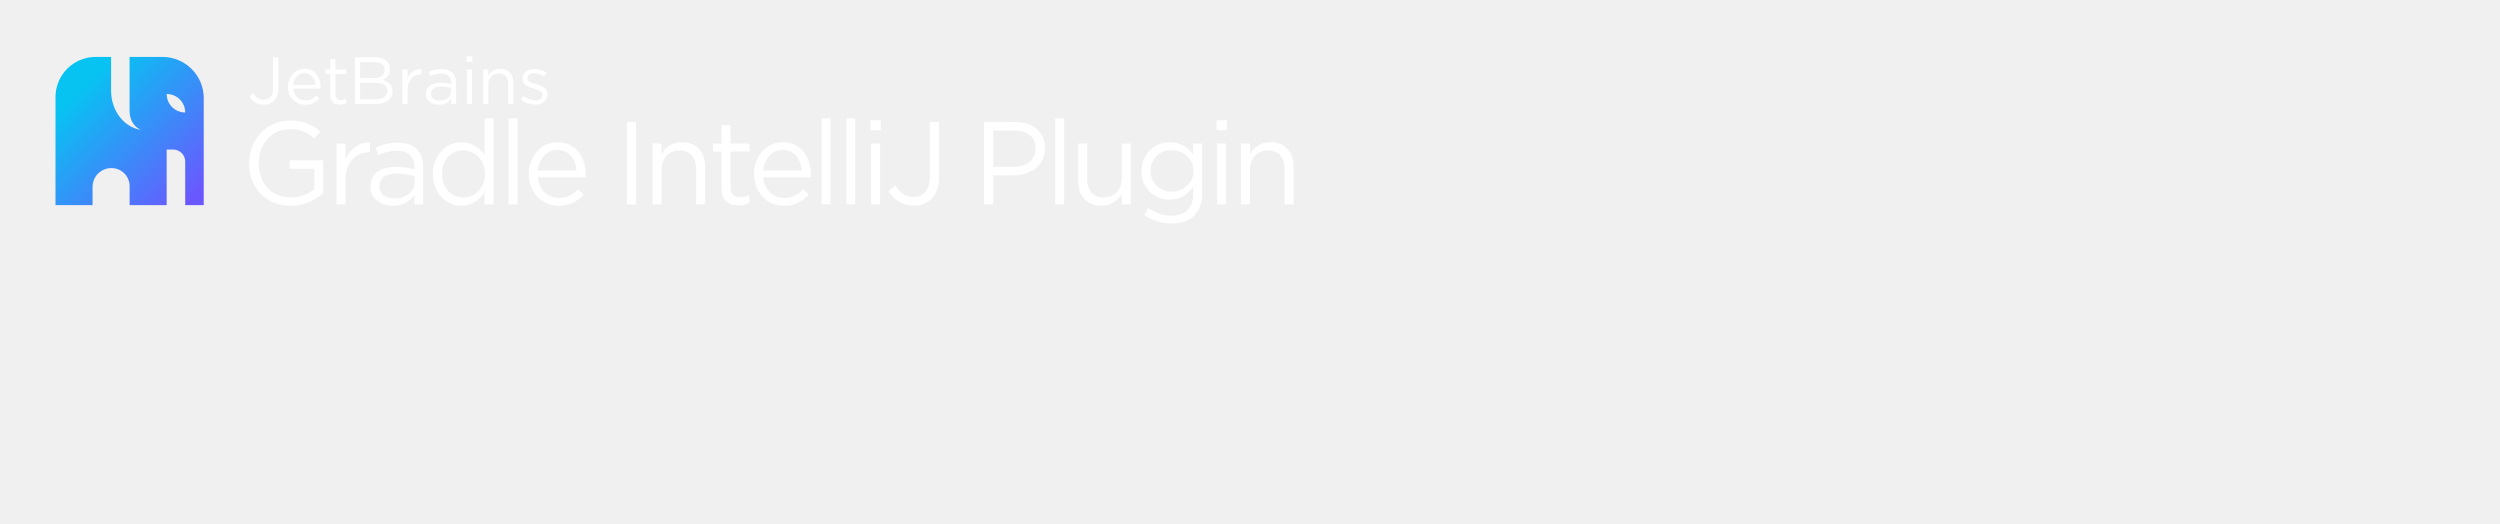
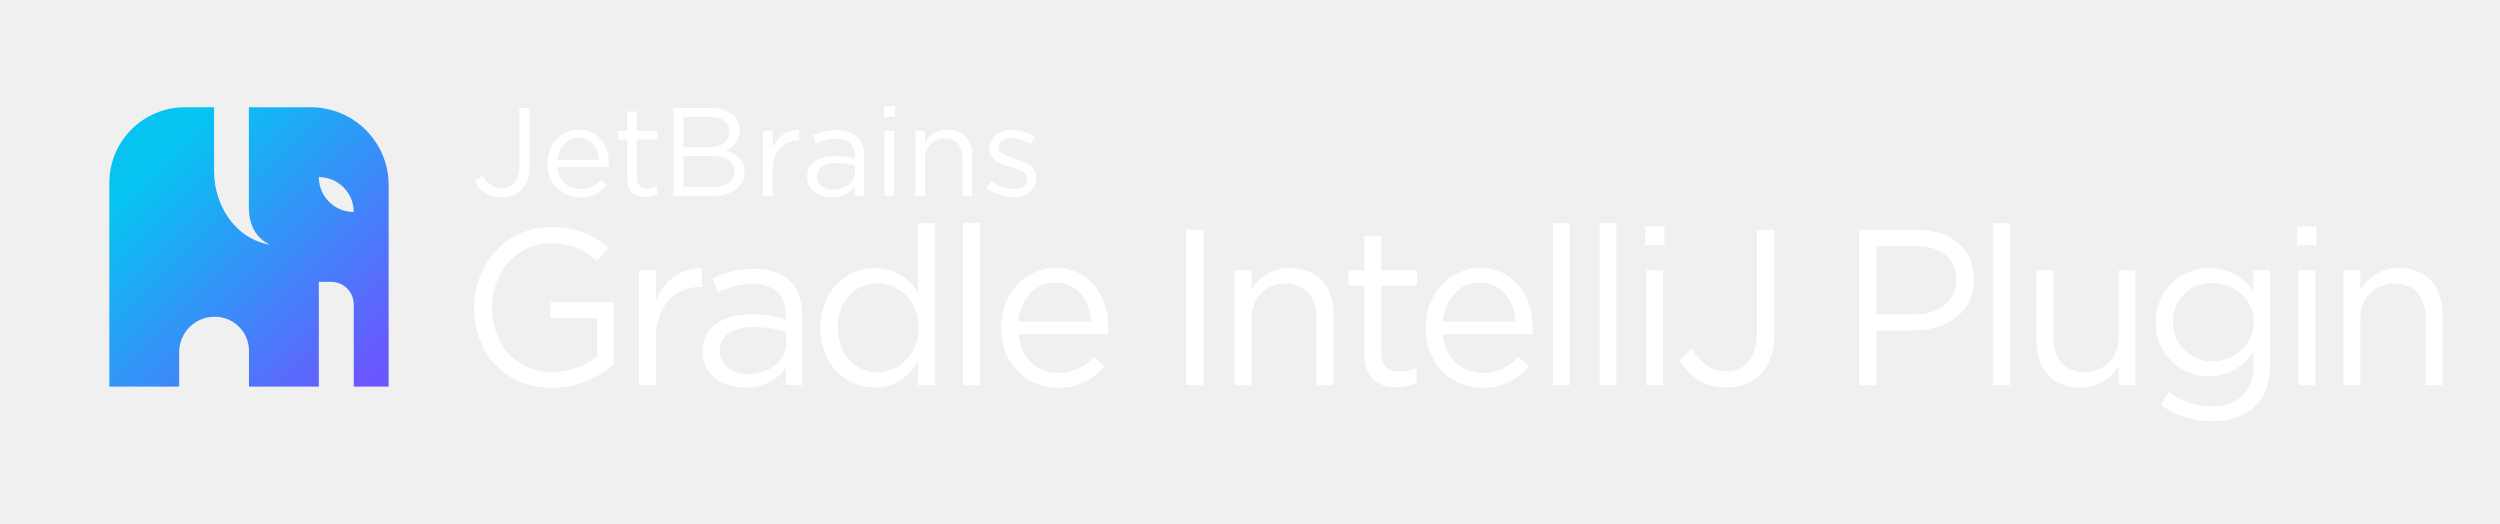
- <svg xmlns="http://www.w3.org/2000/svg" id="Layer_1" data-name="Layer 1" width="1012" height="212" viewBox="0 0 1012 212">
+ <svg xmlns="http://www.w3.org/2000/svg" id="Layer_1" data-name="Layer 1" width="2024" height="424" viewBox="0 0 535 112.5">
  <defs>
    <linearGradient id="linear-gradient" x1="22.229" y1="86.308" x2="76.814" y2="31.723" gradientTransform="matrix(1, 0, 0, -1, 0, 114)" gradientUnits="userSpaceOnUse">
      <stop offset="0.172" stop-color="#07c3f2" />
      <stop offset="1" stop-color="#6b57ff" />
    </linearGradient>
  </defs>
  <g id="Layer_1-2" data-name="Layer 1">
    <g>
      <g>
        <g>
          <path d="M100.848,66.149v-.095c0-9.153,6.634-17.257,16.514-17.257a17.221,17.221,0,0,1,12.279,4.433l-2.4,2.86a13.908,13.908,0,0,0-10.019-3.814c-7.293,0-12.515,6.246-12.515,13.682v.095c0,7.96,5.034,13.872,13.032,13.872a15.373,15.373,0,0,0,9.503-3.337V68.293H117.221V64.909H130.816V78.209a19.811,19.811,0,0,1-13.22,5.102C107.247,83.31,100.848,75.683,100.848,66.149Z" fill="#fff" />
          <path d="M136.231,58.091h3.623v6.436c1.787-4.1,5.316-7.055,9.927-6.865v3.956h-.283c-5.316,0-9.643,3.862-9.643,11.299V82.738h-3.623Z" fill="#fff" />
          <path d="M149.923,75.588v-.095c0-5.197,4.234-7.962,10.398-7.962a25.529,25.529,0,0,1,7.48,1.049V67.721c0-4.433-2.682-6.721-7.245-6.721a16.765,16.765,0,0,0-7.387,1.812l-1.082-3.004a19.873,19.873,0,0,1,8.845-2.049c3.435,0,6.069.905,7.857,2.717,1.647,1.669,2.493,4.053,2.493,7.199V82.738H167.801V79.02a10.613,10.613,0,0,1-8.798,4.242C154.487,83.262,149.923,80.641,149.923,75.588Zm17.925-1.907V71.297a25.039,25.039,0,0,0-7.151-1.049c-4.564,0-7.104,2.002-7.104,5.1v.095c0,3.099,2.823,4.911,6.116,4.911C164.178,80.355,167.848,77.59,167.848,73.681Z" fill="#fff" />
          <path d="M175.238,70.486V70.391c0-8.056,5.786-12.823,11.619-12.823a10.941,10.941,0,0,1,9.315,5.244V47.938h3.623V82.738h-3.623V77.78c-1.975,2.956-4.845,5.482-9.315,5.482C181.023,83.262,175.238,78.59,175.238,70.486Zm21.076-.047v-.095c0-5.674-4.282-9.487-8.798-9.487-4.705,0-8.563,3.528-8.563,9.487V70.439c0,5.816,3.952,9.534,8.563,9.534,4.516,0,8.798-3.862,8.798-9.534Z" fill="#fff" />
          <path d="M205.868,47.938h3.623V82.738h-3.623Z" fill="#fff" />
          <path d="M214.055,70.486V70.391c0-7.102,4.939-12.823,11.666-12.823,7.198,0,11.338,5.816,11.338,13.014a9.732,9.732,0,0,1-.047,1.192H217.723c.518,5.339,4.234,8.342,8.563,8.342a10.008,10.008,0,0,0,7.668-3.479l2.259,2.049A12.492,12.492,0,0,1,226.192,83.31C219.511,83.31,214.055,78.113,214.055,70.486Zm19.335-1.43c-.377-4.481-2.917-8.39-7.763-8.39-4.234,0-7.433,3.576-7.904,8.39Z" fill="#fff" />
          <path d="M253.766,49.368h3.717V82.738h-3.717Z" fill="#fff" />
          <path d="M264.164,58.091h3.623v4.29a9.19,9.19,0,0,1,8.327-4.814c5.881,0,9.315,4.004,9.315,9.867V82.738h-3.622V68.341c0-4.576-2.447-7.437-6.728-7.437-4.187,0-7.292,3.098-7.292,7.723V82.738h-3.623Z" fill="#fff" />
          <path d="M292.065,76.207V61.333h-3.387V58.091h3.387V50.655h3.623v7.437h7.716V61.333H295.688V75.73c0,3.004,1.647,4.1,4.093,4.1a7.525,7.525,0,0,0,3.528-.858v3.146a9.01,9.01,0,0,1-4.375,1.049C295.029,83.167,292.065,81.213,292.065,76.207Z" fill="#fff" />
          <path d="M305.24,70.486V70.391c0-7.102,4.939-12.823,11.666-12.823,7.198,0,11.338,5.816,11.338,13.014a9.732,9.732,0,0,1-.047,1.192H308.909c.518,5.339,4.234,8.342,8.563,8.342a10.008,10.008,0,0,0,7.668-3.479l2.259,2.049a12.492,12.492,0,0,1-10.021,4.625C310.697,83.31,305.24,78.113,305.24,70.486Zm19.335-1.43c-.377-4.481-2.917-8.39-7.763-8.39-4.234,0-7.433,3.576-7.904,8.39Z" fill="#fff" />
          <path d="M332.576,47.938h3.623V82.738h-3.623Z" fill="#fff" />
          <path d="M342.598,47.938h3.623V82.738h-3.623Z" fill="#fff" />
          <path d="M352.384,48.652h4.14v4.053h-4.14Zm.235,9.439h3.623V82.738h-3.623Z" fill="#fff" />
          <path d="M359.724,77.304l2.682-2.337c2.023,3.099,4.093,4.767,7.528,4.767,3.716,0,6.445-2.717,6.445-8.009V49.368h3.764V71.678c0,3.909-1.129,6.865-3.011,8.772a10.025,10.025,0,0,1-7.245,2.765A11.256,11.256,0,0,1,359.724,77.304Z" fill="#fff" />
          <path d="M398.353,49.368h12.326c7.433,0,12.326,4.004,12.326,10.583v.095c0,7.198-5.928,10.916-12.938,10.916H402.069v11.776h-3.716Zm11.854,18.162c5.458,0,9.033-2.956,9.033-7.341v-.095c0-4.767-3.528-7.246-8.843-7.246h-8.328V67.53Z" fill="#fff" />
          <path d="M427.148,47.938h3.623V82.738h-3.623Z" fill="#fff" />
          <path d="M436.466,73.395V58.091h3.622V72.488c0,4.576,2.447,7.437,6.728,7.437,4.14,0,7.292-3.098,7.292-7.723V58.091h3.576V82.738H454.107V78.448a9.245,9.245,0,0,1-8.327,4.814C439.9,83.262,436.466,79.258,436.466,73.395Z" fill="#fff" />
          <path d="M463.191,87.029l1.646-2.86a15.412,15.412,0,0,0,9.363,3.146c5.363,0,8.845-3.004,8.845-8.772V75.634c-2.118,2.86-5.082,5.197-9.551,5.197a11.318,11.318,0,0,1-11.433-11.202q-.002-.167.002-.335V69.2a11.485,11.485,0,0,1,20.934-6.674V58.091h3.623V78.448c0,3.814-1.129,6.721-3.105,8.723-2.164,2.193-5.41,3.29-9.268,3.29A18.893,18.893,0,0,1,463.191,87.029ZM483.138,69.246v-.095c0-5.053-4.329-8.342-8.939-8.342a8.094,8.094,0,0,0-8.418,7.757q-.011.269-.004.538v.095a8.285,8.285,0,0,0,8.179,8.391q.122.002.243-0c4.61,0,8.939-3.385,8.939-8.343Z" fill="#fff" />
          <path d="M492.456,48.652h4.14v4.053h-4.14Zm.235,9.439h3.623V82.738h-3.623Z" fill="#fff" />
          <path d="M502.384,58.091h3.623v4.29a9.19,9.19,0,0,1,8.327-4.814c5.881,0,9.315,4.004,9.315,9.867V82.738h-3.622V68.341c0-4.576-2.447-7.437-6.728-7.437-4.187,0-7.292,3.098-7.292,7.723V82.738h-3.623Z" fill="#fff" />
        </g>
        <g>
          <path d="M100.99,39.016l1.539-1.322c1.161,1.754,2.348,2.699,4.319,2.699,2.132,0,3.698-1.539,3.698-4.535V23.198h2.16V35.831A6.819,6.819,0,0,1,110.977,40.798a5.795,5.795,0,0,1-4.157,1.565A6.47,6.47,0,0,1,100.99,39.016Z" fill="#fff" />
          <path d="M116.598,35.156v-.055c0-4.021,2.834-7.261,6.694-7.261,4.13,0,6.505,3.294,6.505,7.369a5.341,5.341,0,0,1-.027.675h-11.067a4.874,4.874,0,0,0,4.913,4.725,5.776,5.776,0,0,0,4.4-1.971l1.296,1.16a7.204,7.204,0,0,1-5.75,2.618,6.937,6.937,0,0,1-6.972-6.901Q116.589,35.336,116.598,35.156Zm11.094-.811c-.216-2.537-1.674-4.75-4.454-4.75-2.429,0-4.265,2.024-4.535,4.75Z" fill="#fff" />
          <path d="M133.699,38.395V29.974h-1.943v-1.835h1.943V23.928h2.078v4.211h4.427v1.835H135.777v8.151a2.065,2.065,0,0,0,2.349,2.322,4.376,4.376,0,0,0,2.024-.486v1.781a5.228,5.228,0,0,1-2.51.594C135.4,42.336,133.699,41.23,133.699,38.395Z" fill="#fff" />
          <path d="M143.66,23.198h8.044a6.94,6.94,0,0,1,4.939,1.674,4.194,4.194,0,0,1,1.215,3.022v.055a4.562,4.562,0,0,1-2.996,4.373c2.24.674,4.049,1.971,4.049,4.562v.054c0,3.239-2.727,5.156-6.856,5.156h-8.395Zm12.039,4.993c0-1.861-1.484-3.076-4.184-3.076h-5.75v6.505h5.587c2.564,0,4.346-1.161,4.346-3.374Zm-3.968,5.318h-5.965v6.667h6.343c2.861,0,4.643-1.269,4.643-3.374v-.055c0-2.051-1.728-3.238-5.021-3.238Z" fill="#fff" />
          <path d="M162.896,28.139h2.079v3.644a5.978,5.978,0,0,1,5.695-3.888v2.24h-.162c-3.05,0-5.533,2.188-5.533,6.398v5.561h-2.079Z" fill="#fff" />
          <path d="M172.371,38.045V37.99c0-2.941,2.43-4.508,5.965-4.508a14.829,14.829,0,0,1,4.292.594V33.59c0-2.51-1.539-3.805-4.157-3.805a9.718,9.718,0,0,0-4.238,1.025l-.621-1.701a11.533,11.533,0,0,1,5.075-1.16,6.121,6.121,0,0,1,4.508,1.539,5.506,5.506,0,0,1,1.431,4.075v8.53h-1.998V39.988a6.119,6.119,0,0,1-5.048,2.402C174.99,42.391,172.371,40.906,172.371,38.045ZM182.655,36.965V35.615a14.556,14.556,0,0,0-4.103-.594c-2.619,0-4.076,1.133-4.076,2.888v.054c0,1.755,1.62,2.781,3.509,2.781C180.55,40.744,182.655,39.178,182.655,36.965Z" fill="#fff" />
          <path d="M188.862,22.793h2.375v2.295h-2.375Zm.135,5.346h2.079V42.094H188.997Z" fill="#fff" />
          <path d="M195.606,28.139h2.079v2.429a5.285,5.285,0,0,1,4.778-2.727c3.374,0,5.344,2.268,5.344,5.588v8.665H205.729V33.942c0-2.592-1.404-4.211-3.86-4.211a4.106,4.106,0,0,0-4.191,4.018q-.004.178.008.355v7.99H195.606Z" fill="#fff" />
          <path d="M210.859,40.312l1.053-1.484a8.158,8.158,0,0,0,4.832,1.782c1.674,0,2.888-.864,2.888-2.215V38.342c0-1.404-1.646-1.943-3.482-2.457-2.187-.621-4.616-1.377-4.616-3.941v-.053c0-2.402,1.998-3.996,4.751-3.996a9.537,9.537,0,0,1,5.021,1.539l-.945,1.565a7.889,7.889,0,0,0-4.13-1.35c-1.646,0-2.699.864-2.699,2.024v.055c0,1.322,1.728,1.835,3.59,2.402,2.16.647,4.481,1.484,4.481,3.994v.055c0,2.645-2.187,4.184-4.967,4.184A9.598,9.598,0,0,1,210.859,40.312Z" fill="#fff" />
        </g>
      </g>
      <rect width="535" height="112.5" fill="none" />
    </g>
  </g>
  <g id="Layer_3" data-name="Layer 3">
    <path d="M22.471,39.283v43.758H37.472v-7.397a7.603,7.603,0,0,1,7.603-7.603H45.142A7.329,7.329,0,0,1,52.471,75.369v7.672h15V60.54h2.641a4.859,4.859,0,0,1,4.859,4.86V83.041h7.5V39.75A16.709,16.709,0,0,0,65.762,23.041H52.448V44.617c0,6.115,4.167,8.418,6.829,8.446h.694v-.303H59.239C50.306,52.707,44.971,44.638,44.971,36.837V23.041H38.714A16.242,16.242,0,0,0,22.471,39.283Zm45-1.242v-0H67.474a7.497,7.497,0,0,1,7.497,7.497v.003h0a7.5,7.5,0,0,1-7.5-7.5v0Z" fill="url(#linear-gradient)" />
  </g>
</svg>
